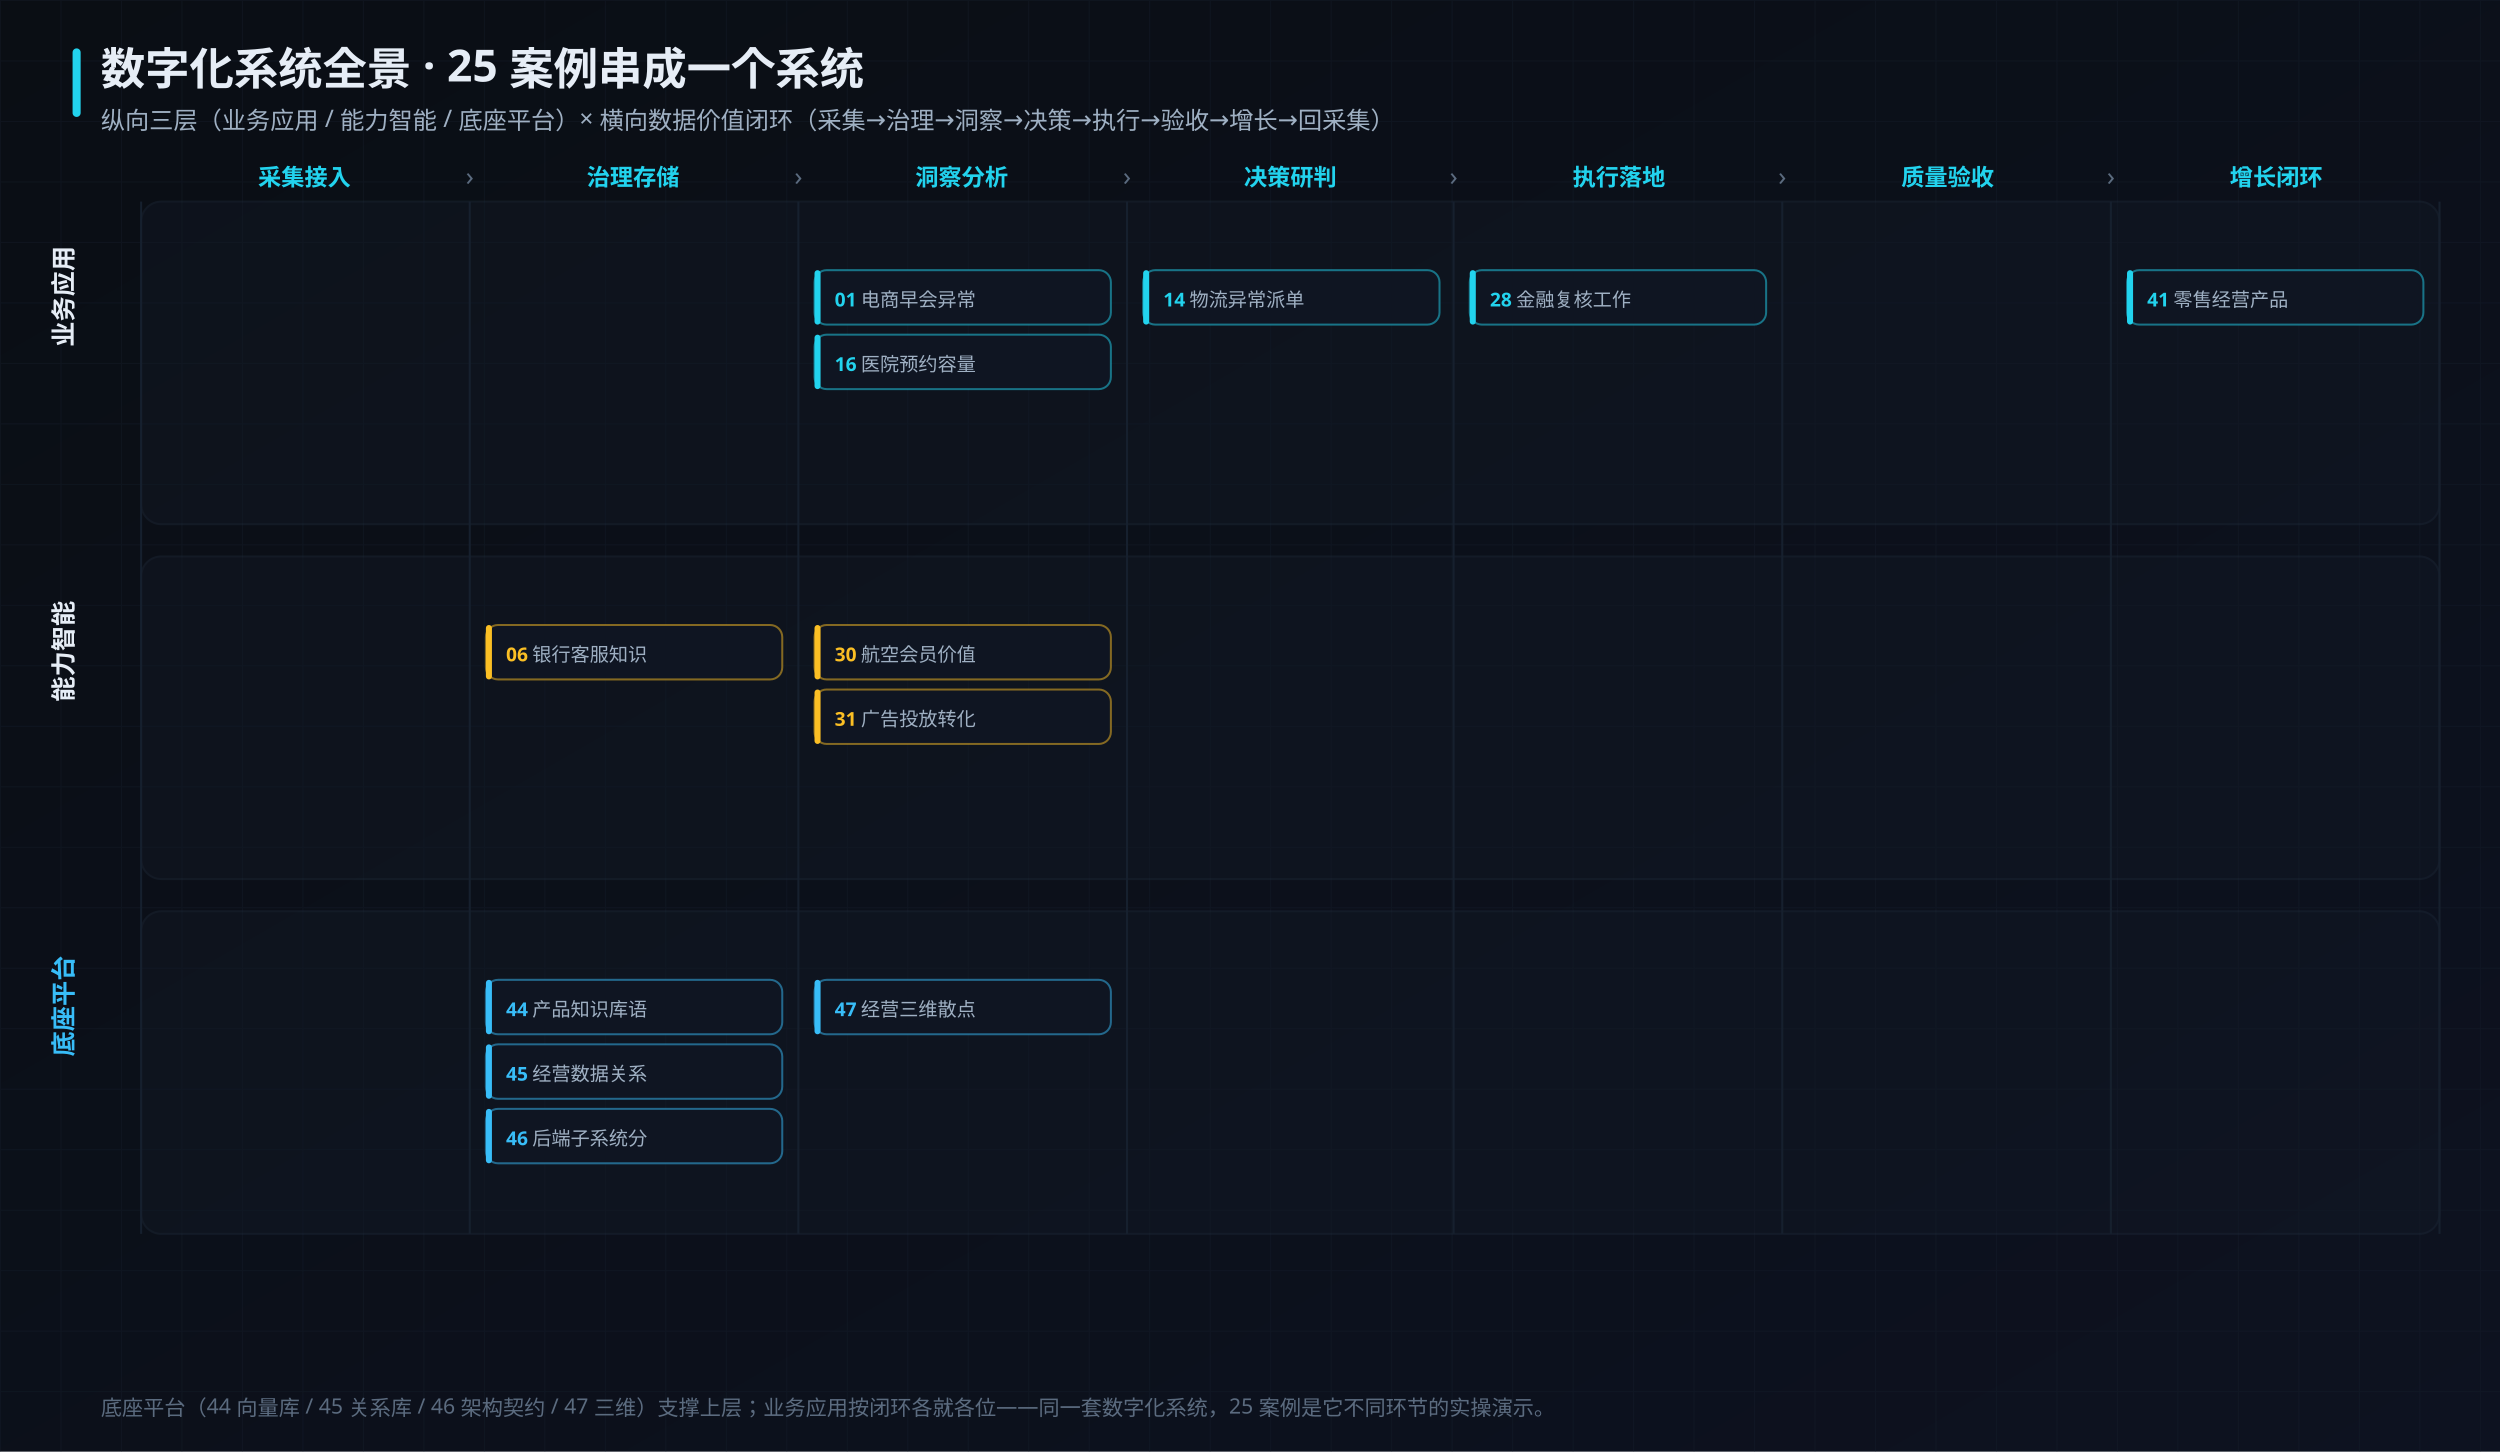
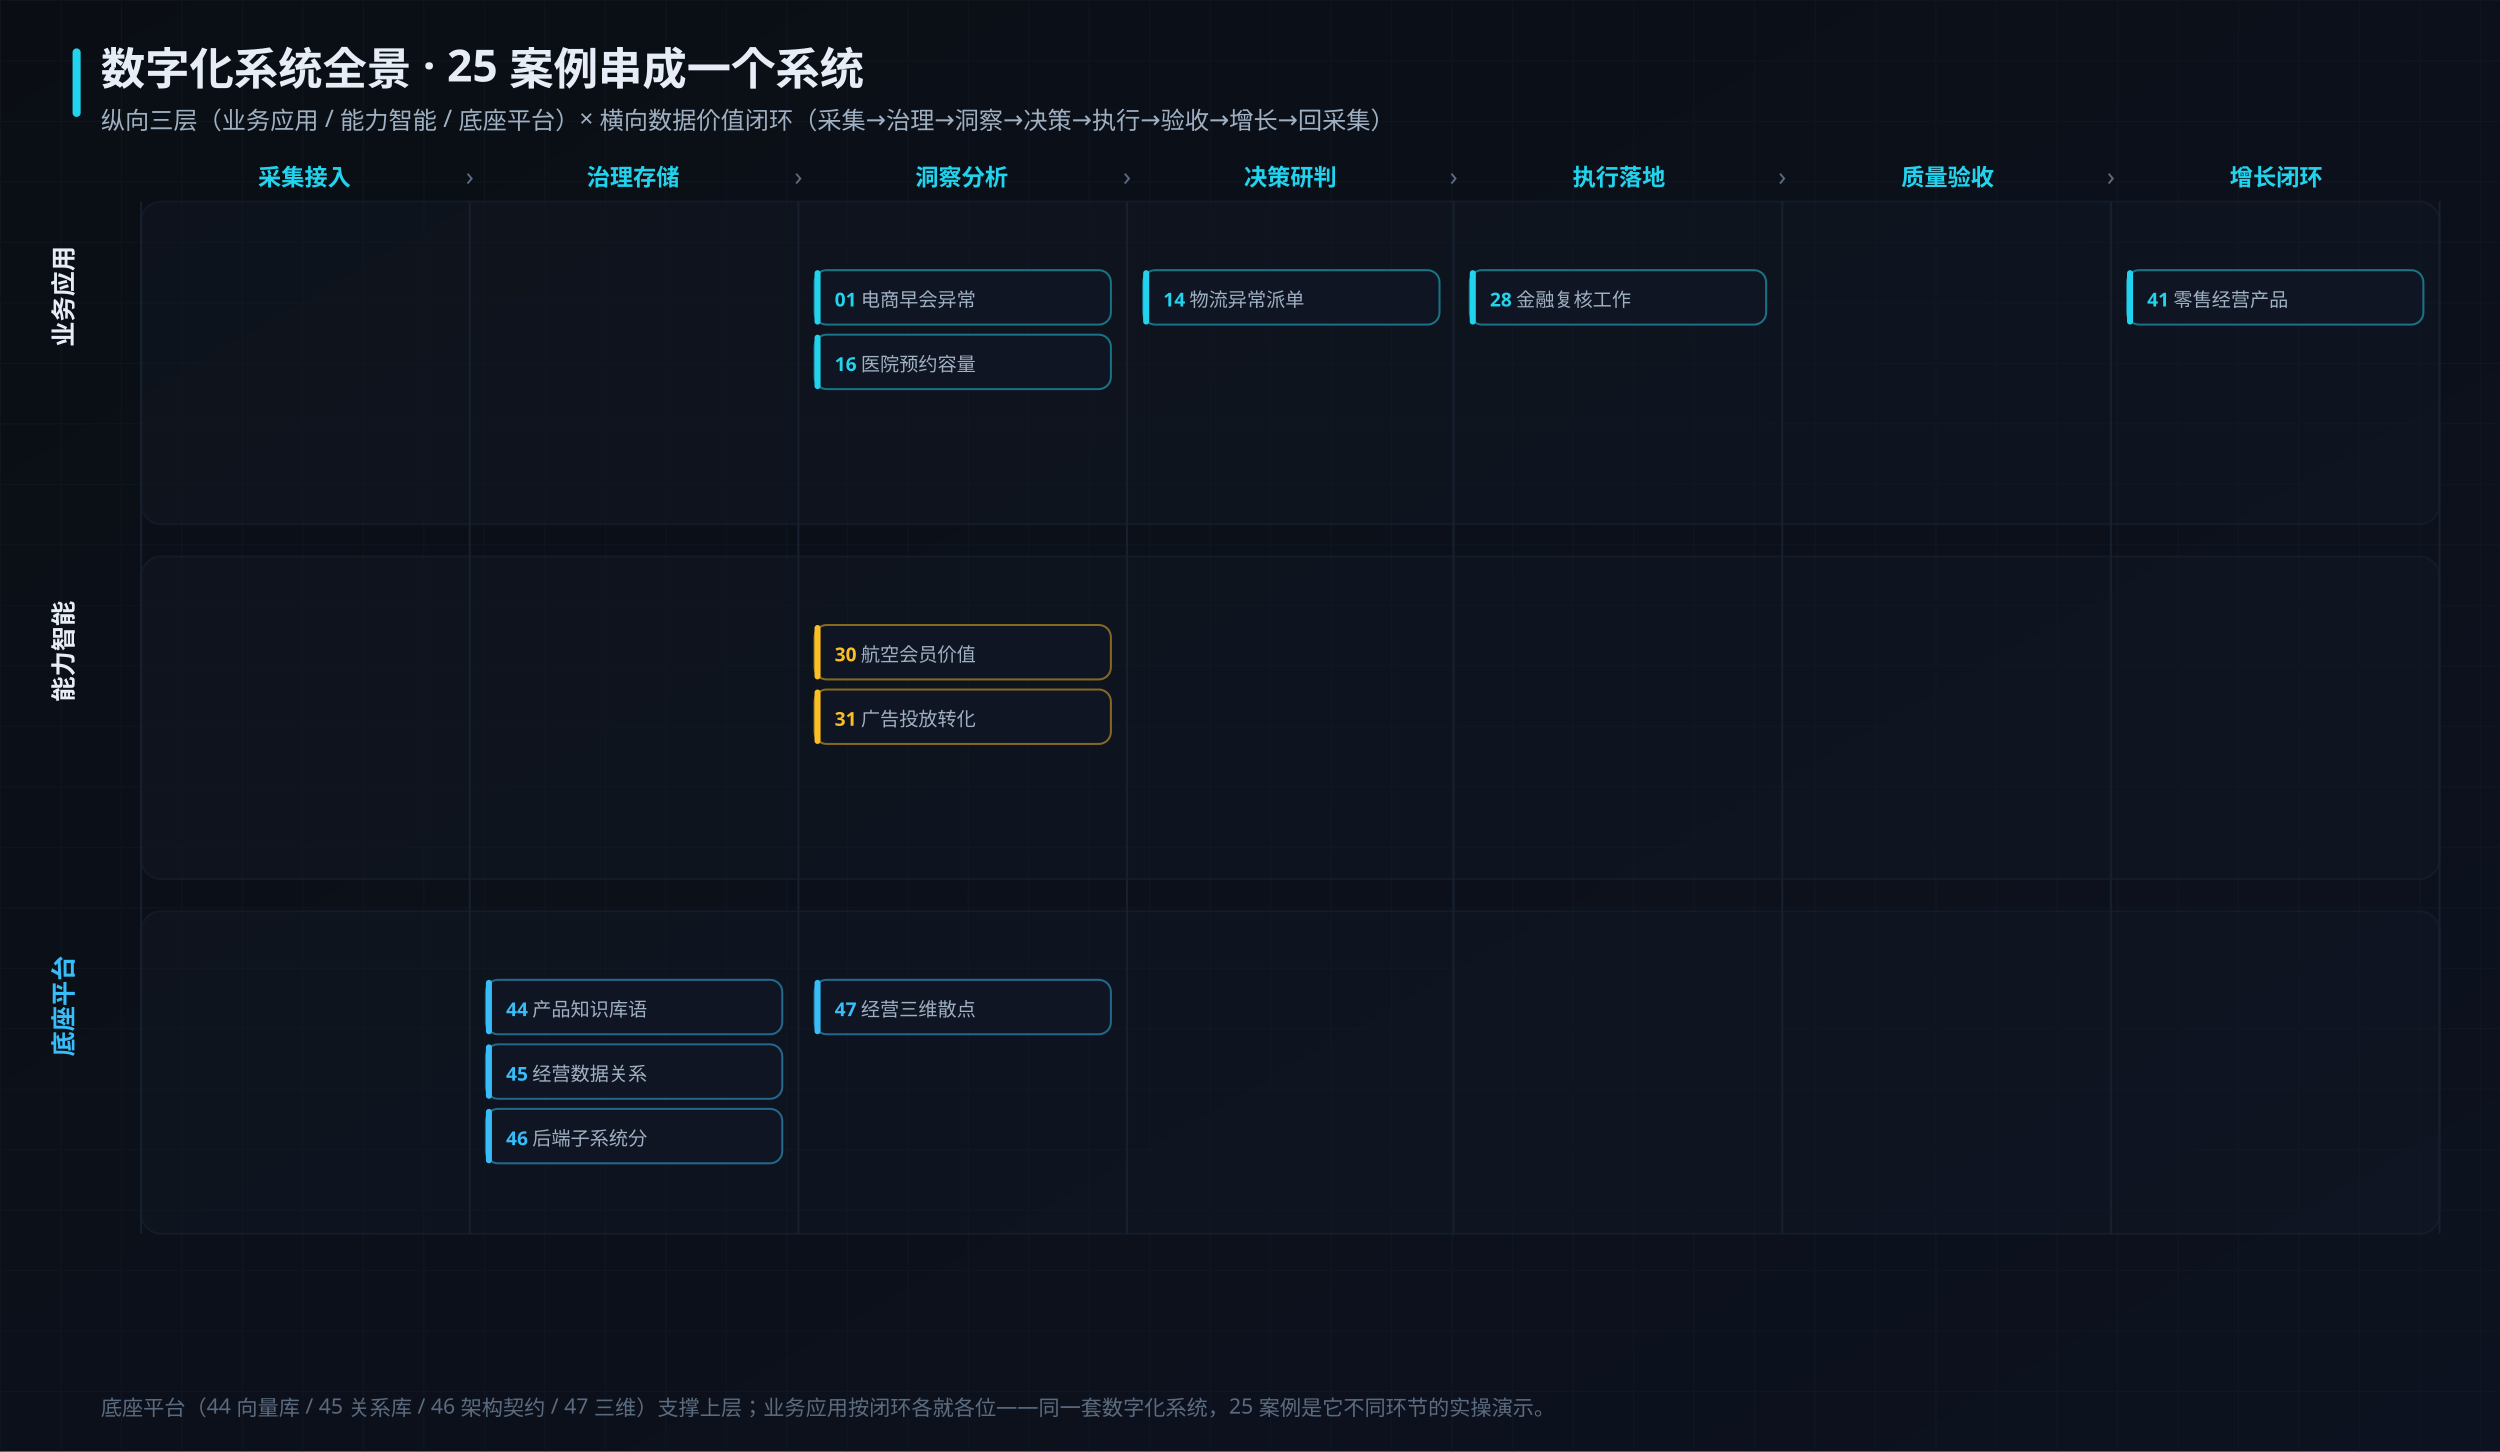
<svg xmlns="http://www.w3.org/2000/svg" viewBox="0 0 1240 720" font-family="PingFang SC,Microsoft YaHei,sans-serif">
  <defs>
    <linearGradient id="bg" x1="0" y1="0" x2="1" y2="1">
      <stop offset="0" stop-color="#0a0e14" />
      <stop offset="1" stop-color="#0d1220" />
    </linearGradient>
    <pattern id="grid" width="30" height="30" patternUnits="userSpaceOnUse">
      <path d="M30 0H0V30" fill="none" stroke="#16202e" stroke-width="1" />
    </pattern>
  </defs>
  <rect width="1240" height="720" fill="url(#bg)" />
  <rect width="1240" height="720" fill="url(#grid)" opacity="0.35" />
  <rect x="36" y="24" width="4" height="34" rx="2" fill="#22d3ee" />
  <text x="50" y="42" font-size="22" font-weight="750" fill="#e6edf6">数字化系统全景 · 25 案例串成一个系统</text>
  <text x="50" y="64" font-size="12" fill="#9fb0c3">纵向三层（业务应用 / 能力智能 / 底座平台）× 横向数据价值闭环（采集→治理→洞察→决策→执行→验收→增长→回采集）</text>
  <text x="151" y="92" font-size="11.5" font-weight="650" fill="#22d3ee" text-anchor="middle">采集接入</text>
  <text x="233" y="92" font-size="13" fill="#5b6b7f" text-anchor="middle">›</text>
  <text x="314" y="92" font-size="11.5" font-weight="650" fill="#22d3ee" text-anchor="middle">治理存储</text>
  <text x="396" y="92" font-size="13" fill="#5b6b7f" text-anchor="middle">›</text>
  <text x="477" y="92" font-size="11.5" font-weight="650" fill="#22d3ee" text-anchor="middle">洞察分析</text>
  <text x="559" y="92" font-size="13" fill="#5b6b7f" text-anchor="middle">›</text>
  <text x="640" y="92" font-size="11.5" font-weight="650" fill="#22d3ee" text-anchor="middle">决策研判</text>
  <text x="721" y="92" font-size="13" fill="#5b6b7f" text-anchor="middle">›</text>
  <text x="803" y="92" font-size="11.5" font-weight="650" fill="#22d3ee" text-anchor="middle">执行落地</text>
  <text x="884" y="92" font-size="13" fill="#5b6b7f" text-anchor="middle">›</text>
  <text x="966" y="92" font-size="11.5" font-weight="650" fill="#22d3ee" text-anchor="middle">质量验收</text>
  <text x="1047" y="92" font-size="13" fill="#5b6b7f" text-anchor="middle">›</text>
  <text x="1129" y="92" font-size="11.5" font-weight="650" fill="#22d3ee" text-anchor="middle">增长闭环</text>
  <rect x="70" y="100" width="1140" height="160" rx="10" fill="#121826" opacity="0.4" stroke="#1e2a3a" />
  <text x="36" y="122" font-size="12.5" font-weight="700" fill="#e6edf6" transform="rotate(-90 36 122)" text-anchor="end">业务应用</text>
  <rect x="70" y="276" width="1140" height="160" rx="10" fill="#121826" opacity="0.4" stroke="#1e2a3a" />
  <text x="36" y="298" font-size="12.5" font-weight="700" fill="#e6edf6" transform="rotate(-90 36 298)" text-anchor="end">能力智能</text>
  <rect x="70" y="452" width="1140" height="160" rx="10" fill="#121826" opacity="0.4" stroke="#1e2a3a" />
  <text x="36" y="474" font-size="12.5" font-weight="700" fill="#38bdf8" transform="rotate(-90 36 474)" text-anchor="end">底座平台</text>
  <line x1="70" y1="100" x2="70" y2="612" stroke="#16202e" />
  <line x1="233" y1="100" x2="233" y2="612" stroke="#16202e" />
  <line x1="396" y1="100" x2="396" y2="612" stroke="#16202e" />
  <line x1="559" y1="100" x2="559" y2="612" stroke="#16202e" />
  <line x1="721" y1="100" x2="721" y2="612" stroke="#16202e" />
  <line x1="884" y1="100" x2="884" y2="612" stroke="#16202e" />
  <line x1="1047" y1="100" x2="1047" y2="612" stroke="#16202e" />
  <line x1="1210" y1="100" x2="1210" y2="612" stroke="#16202e" />
  <rect x="404" y="134" width="147" height="27" rx="6" fill="#0f1522" stroke="#22d3ee" stroke-opacity="0.5" />
  <rect x="404" y="134" width="3" height="27" rx="1.5" fill="#22d3ee" />
  <text x="414" y="152" font-size="9.5" fill="#9fb0c3">
    <tspan fill="#22d3ee" font-weight="700">01</tspan> 电商早会异常</text>
  <rect x="404" y="166" width="147" height="27" rx="6" fill="#0f1522" stroke="#22d3ee" stroke-opacity="0.5" />
  <rect x="404" y="166" width="3" height="27" rx="1.5" fill="#22d3ee" />
  <text x="414" y="184" font-size="9.5" fill="#9fb0c3">
    <tspan fill="#22d3ee" font-weight="700">16</tspan> 医院预约容量</text>
-   <rect x="241" y="310" width="147" height="27" rx="6" fill="#0f1522" stroke="#fbbf24" stroke-opacity="0.5" />
-   <rect x="241" y="310" width="3" height="27" rx="1.5" fill="#fbbf24" />
-   <text x="251" y="328" font-size="9.5" fill="#9fb0c3">
-     <tspan fill="#fbbf24" font-weight="700">06</tspan> 银行客服知识</text>
  <rect x="567" y="134" width="147" height="27" rx="6" fill="#0f1522" stroke="#22d3ee" stroke-opacity="0.5" />
  <rect x="567" y="134" width="3" height="27" rx="1.5" fill="#22d3ee" />
  <text x="577" y="152" font-size="9.5" fill="#9fb0c3">
    <tspan fill="#22d3ee" font-weight="700">14</tspan> 物流异常派单</text>
  <rect x="729" y="134" width="147" height="27" rx="6" fill="#0f1522" stroke="#22d3ee" stroke-opacity="0.5" />
  <rect x="729" y="134" width="3" height="27" rx="1.5" fill="#22d3ee" />
  <text x="739" y="152" font-size="9.5" fill="#9fb0c3">
    <tspan fill="#22d3ee" font-weight="700">28</tspan> 金融复核工作</text>
  <rect x="404" y="310" width="147" height="27" rx="6" fill="#0f1522" stroke="#fbbf24" stroke-opacity="0.5" />
  <rect x="404" y="310" width="3" height="27" rx="1.5" fill="#fbbf24" />
  <text x="414" y="328" font-size="9.5" fill="#9fb0c3">
    <tspan fill="#fbbf24" font-weight="700">30</tspan> 航空会员价值</text>
  <rect x="404" y="342" width="147" height="27" rx="6" fill="#0f1522" stroke="#fbbf24" stroke-opacity="0.5" />
  <rect x="404" y="342" width="3" height="27" rx="1.5" fill="#fbbf24" />
  <text x="414" y="360" font-size="9.5" fill="#9fb0c3">
    <tspan fill="#fbbf24" font-weight="700">31</tspan> 广告投放转化</text>
  <rect x="1055" y="134" width="147" height="27" rx="6" fill="#0f1522" stroke="#22d3ee" stroke-opacity="0.5" />
  <rect x="1055" y="134" width="3" height="27" rx="1.5" fill="#22d3ee" />
  <text x="1065" y="152" font-size="9.5" fill="#9fb0c3">
    <tspan fill="#22d3ee" font-weight="700">41</tspan> 零售经营产品</text>
  <rect x="241" y="486" width="147" height="27" rx="6" fill="#0f1522" stroke="#38bdf8" stroke-opacity="0.5" />
  <rect x="241" y="486" width="3" height="27" rx="1.5" fill="#38bdf8" />
  <text x="251" y="504" font-size="9.5" fill="#9fb0c3">
    <tspan fill="#38bdf8" font-weight="700">44</tspan> 产品知识库语</text>
  <rect x="241" y="518" width="147" height="27" rx="6" fill="#0f1522" stroke="#38bdf8" stroke-opacity="0.5" />
  <rect x="241" y="518" width="3" height="27" rx="1.5" fill="#38bdf8" />
  <text x="251" y="536" font-size="9.5" fill="#9fb0c3">
    <tspan fill="#38bdf8" font-weight="700">45</tspan> 经营数据关系</text>
  <rect x="241" y="550" width="147" height="27" rx="6" fill="#0f1522" stroke="#38bdf8" stroke-opacity="0.5" />
  <rect x="241" y="550" width="3" height="27" rx="1.5" fill="#38bdf8" />
  <text x="251" y="568" font-size="9.5" fill="#9fb0c3">
    <tspan fill="#38bdf8" font-weight="700">46</tspan> 后端子系统分</text>
  <rect x="404" y="486" width="147" height="27" rx="6" fill="#0f1522" stroke="#38bdf8" stroke-opacity="0.5" />
  <rect x="404" y="486" width="3" height="27" rx="1.5" fill="#38bdf8" />
  <text x="414" y="504" font-size="9.5" fill="#9fb0c3">
    <tspan fill="#38bdf8" font-weight="700">47</tspan> 经营三维散点</text>
  <text x="50" y="702" font-size="10.5" fill="#5b6b7f">底座平台（44 向量库 / 45 关系库 / 46 架构契约 / 47 三维）支撑上层；业务应用按闭环各就各位——同一套数字化系统，25 案例是它不同环节的实操演示。</text>
</svg>
